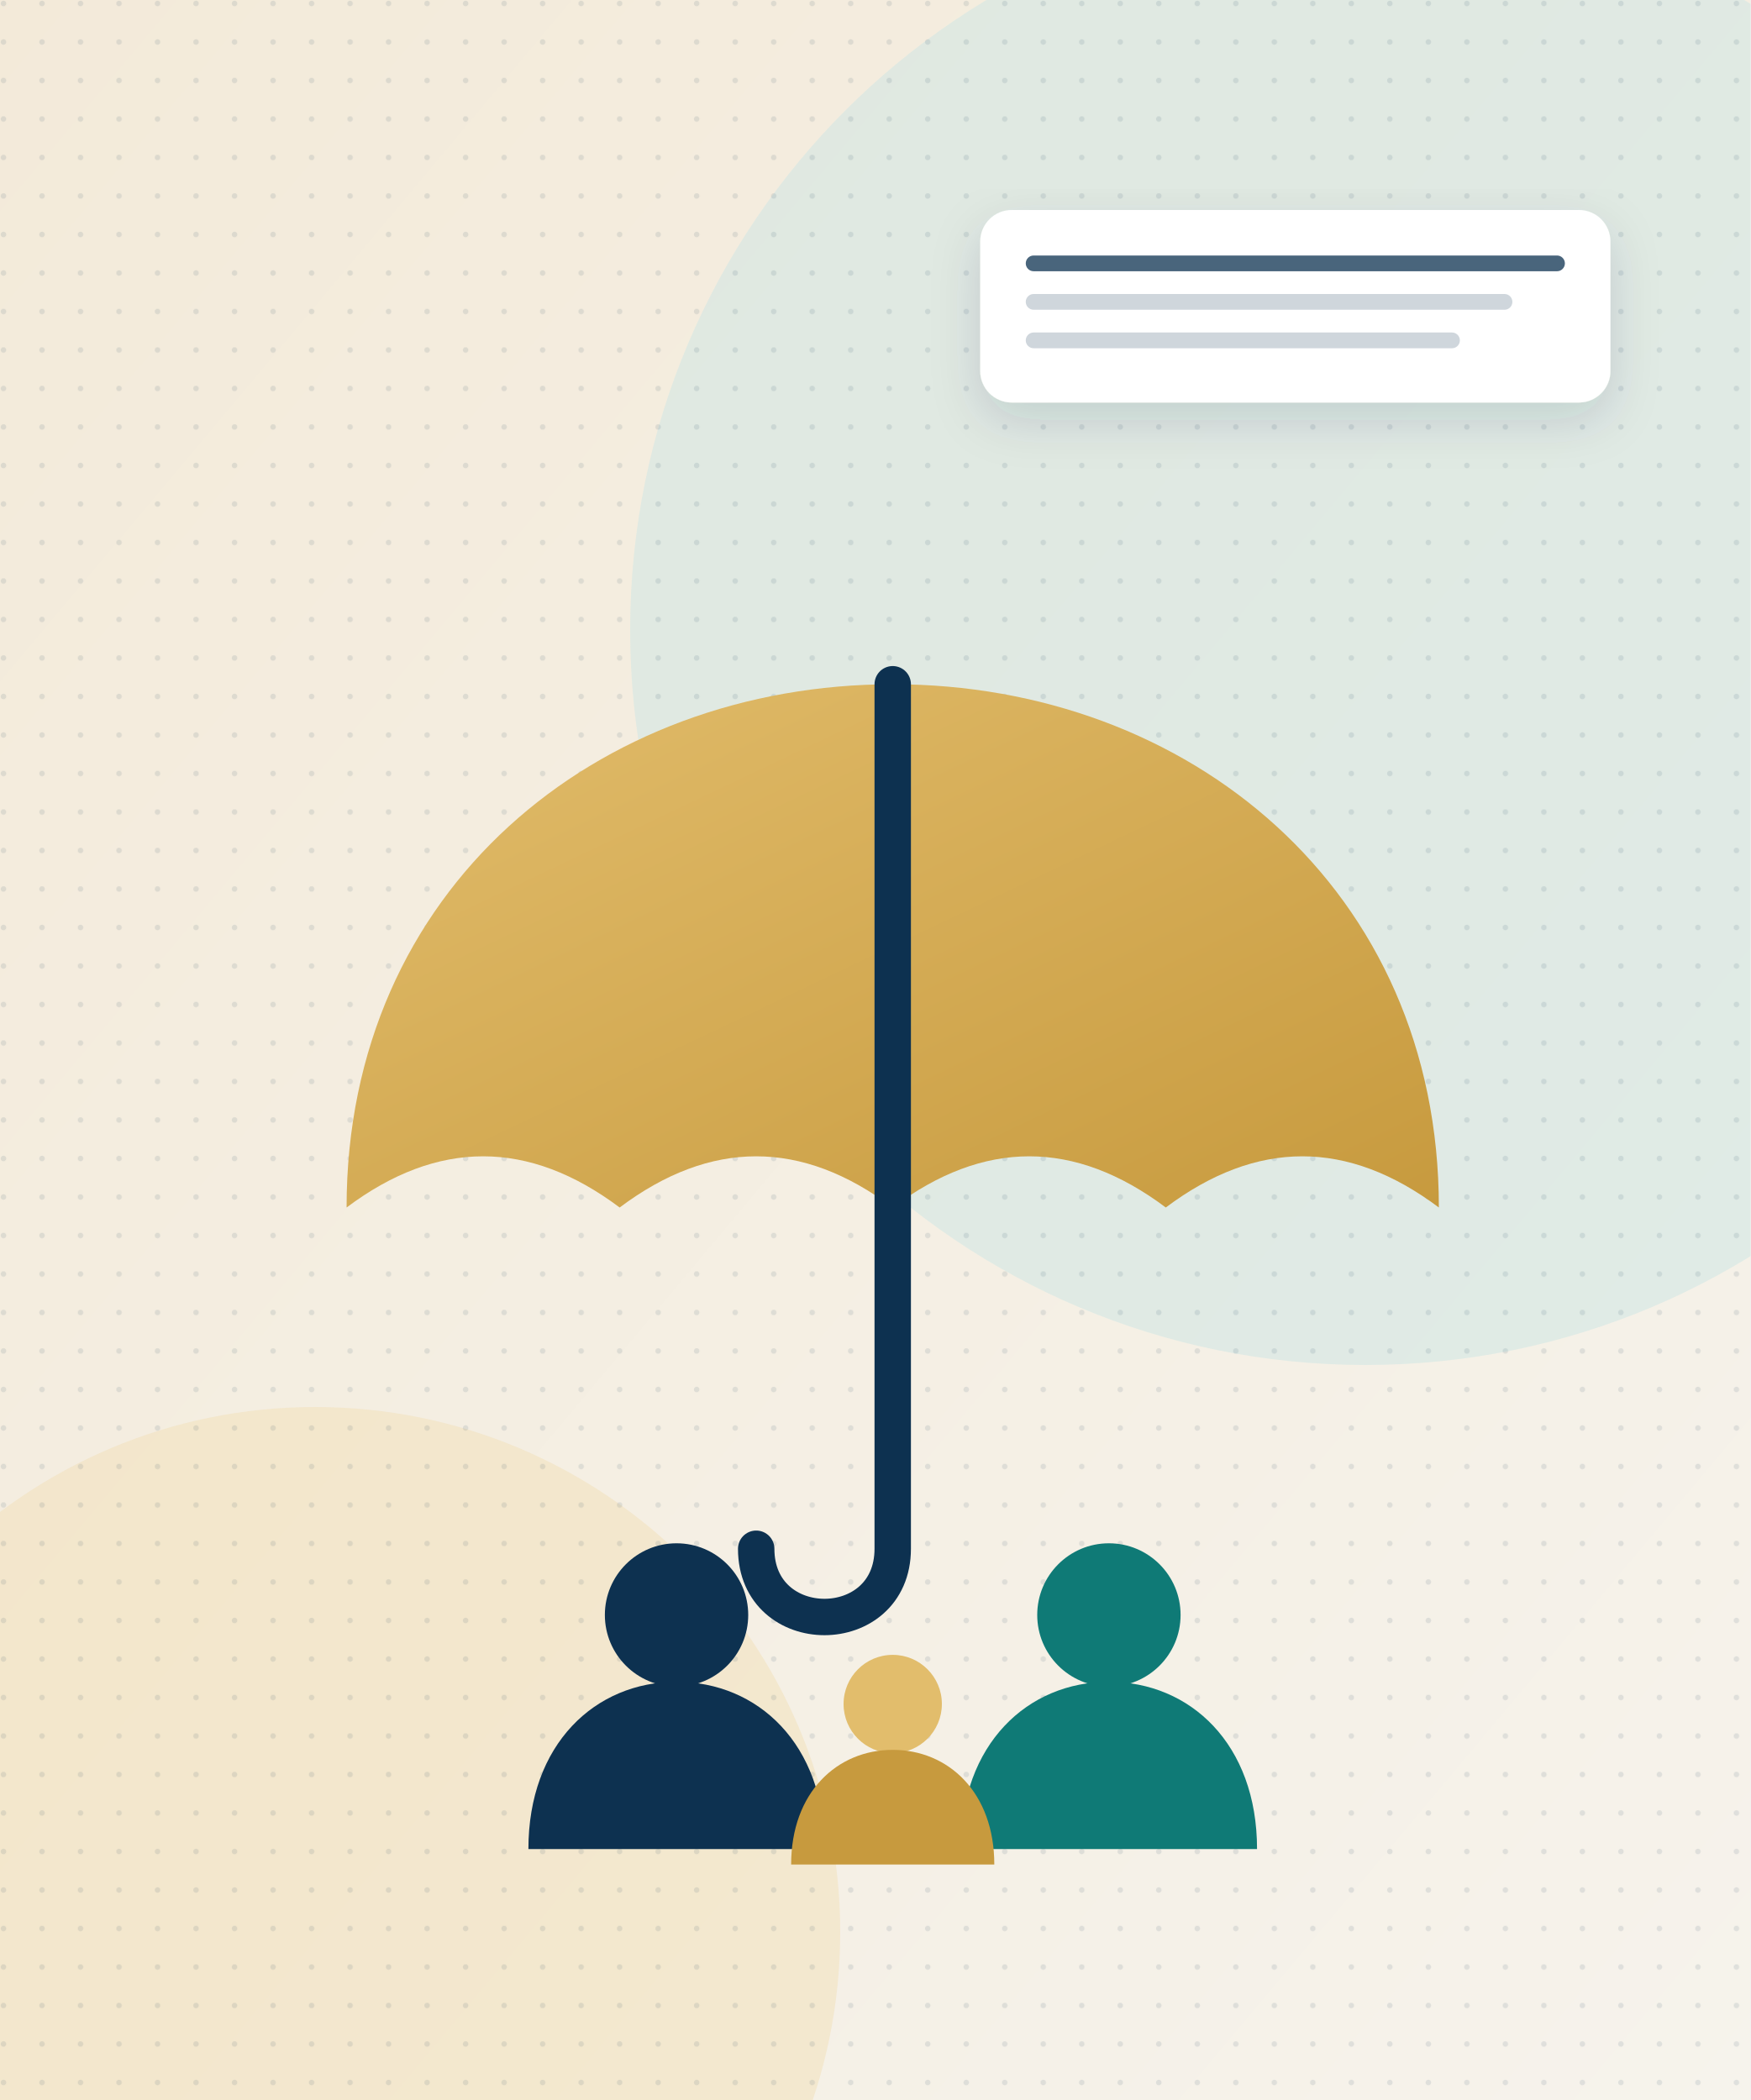
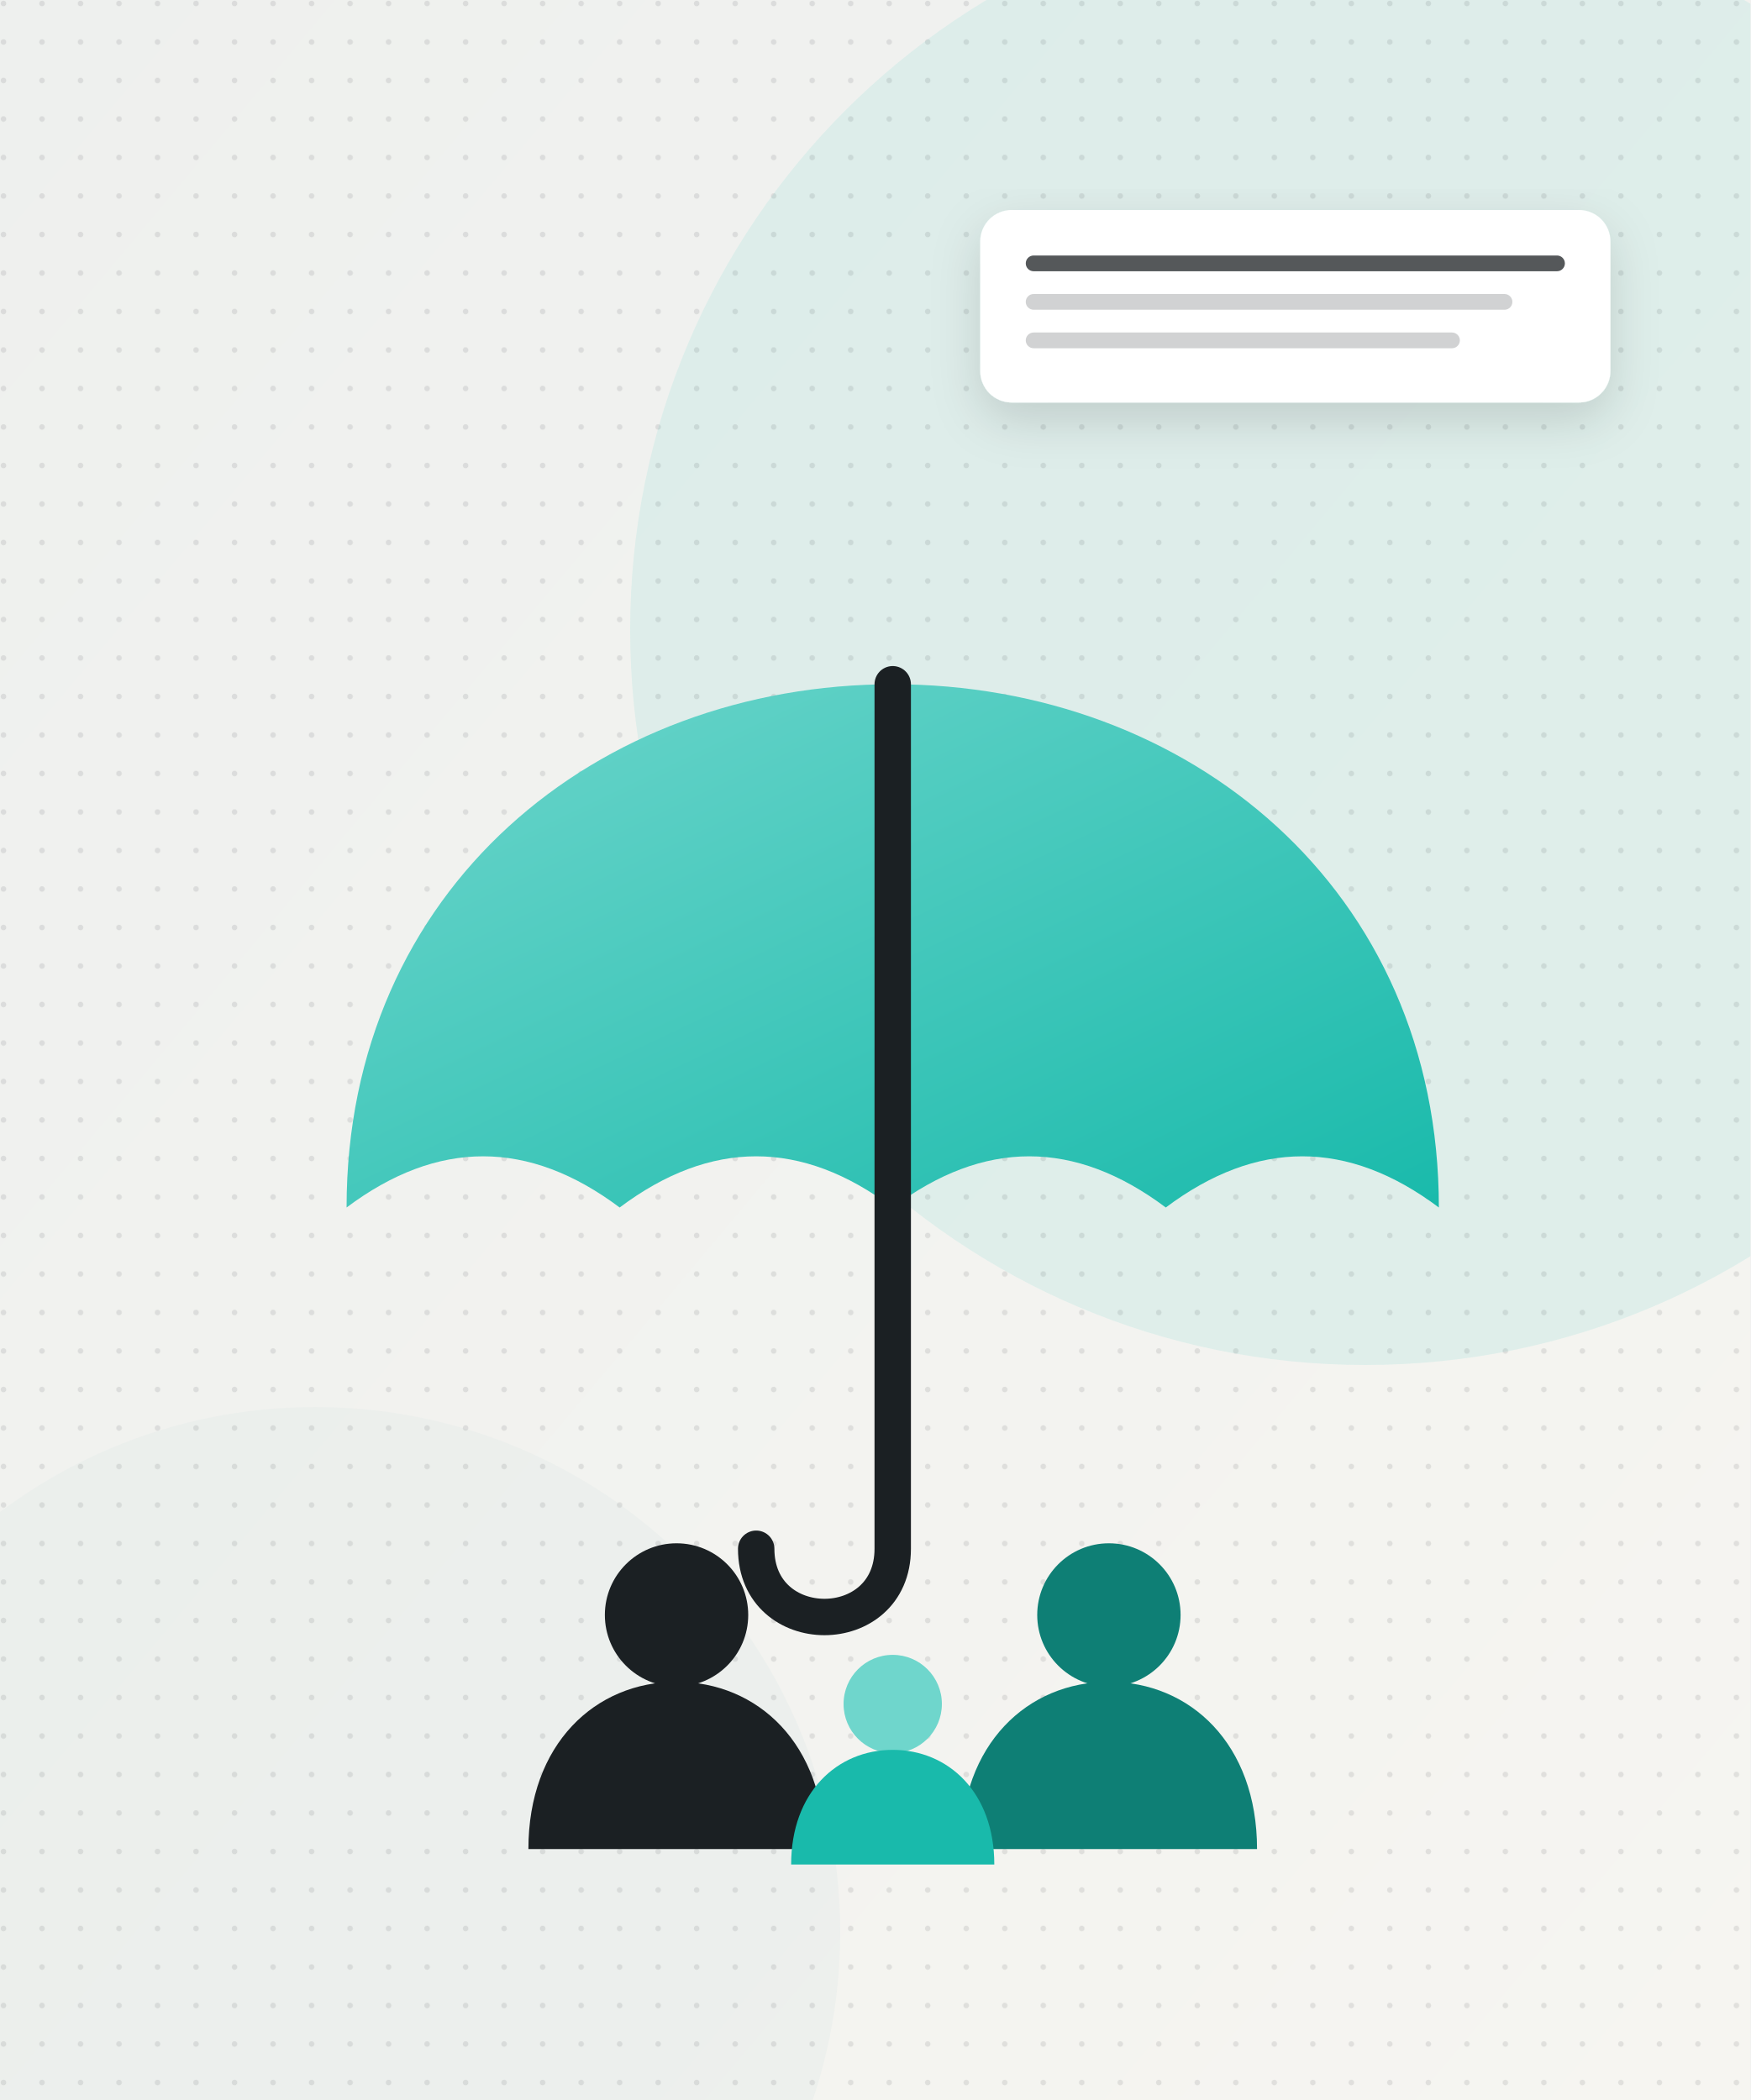
<svg xmlns="http://www.w3.org/2000/svg" viewBox="0 0 1000 1200" preserveAspectRatio="xMidYMid slice" role="img">
  <defs>
    <linearGradient id="bg" x1="0" y1="0" x2="1" y2="1">
-       <stop offset="0" stop-color="#f3ead9" />
-       <stop offset="1" stop-color="#f6f3ec" />
+       <stop offset="0" stop-color="#eef0ee" />
+       <stop offset="1" stop-color="#f6f5f1" />
    </linearGradient>
    <linearGradient id="tg" x1="0" y1="0" x2="1" y2="1">
-       <stop offset="0" stop-color="#1b9a94" />
-       <stop offset="1" stop-color="#0f7a76" />
+       <stop offset="0" stop-color="#19baab" />
+       <stop offset="1" stop-color="#0e7f75" />
    </linearGradient>
    <linearGradient id="ng" x1="0" y1="0" x2="1" y2="1">
-       <stop offset="0" stop-color="#1d4a72" />
-       <stop offset="1" stop-color="#0d3150" />
+       <stop offset="0" stop-color="#30373b" />
+       <stop offset="1" stop-color="#1b2023" />
    </linearGradient>
    <linearGradient id="gg" x1="0" y1="0" x2="1" y2="1">
-       <stop offset="0" stop-color="#e2bd6c" />
-       <stop offset="1" stop-color="#c79a3e" />
+       <stop offset="0" stop-color="#6fd6cc" />
+       <stop offset="1" stop-color="#19baab" />
    </linearGradient>
    <pattern id="dots" width="22" height="22" patternUnits="userSpaceOnUse">
-       <circle cx="2" cy="2" r="1.6" fill="#0d3150" opacity=".14" />
+       <circle cx="2" cy="2" r="1.6" fill="#1b2023" opacity=".14" />
    </pattern>
    <filter id="sh" x="-20%" y="-20%" width="140%" height="160%">
-       <feDropShadow dx="0" dy="10" stdDeviation="14" flood-color="#0d3150" flood-opacity=".14" />
+       <feDropShadow dx="0" dy="10" stdDeviation="14" flood-color="#1b2023" flood-opacity=".14" />
    </filter>
  </defs>
  <rect width="1000" height="1200" fill="url(#bg)" />
-   <circle cx="780" cy="360" r="420" fill="#cfe6e4" opacity=".55" />
-   <circle cx="180" cy="1104" r="300" fill="#f1dfb8" opacity=".5" />
+   <circle cx="780" cy="360" r="420" fill="#cdeae6" opacity=".55" />
+   <circle cx="180" cy="1104" r="300" fill="#e6ecea" opacity=".5" />
  <rect width="1000" height="1200" fill="url(#dots)" opacity=".7" />
  <g transform="translate(120 300) scale(1.3)">
    <path d="M60 300C60 160 170 70 300 70s240 90 240 230c-40-30-80-30-120 0-40-30-80-30-120 0-40-30-80-30-120 0-40-30-80-30-120 0z" fill="url(#gg)" />
-     <path d="M300 70v380c0 40-60 40-60 0" fill="none" stroke="#0d3150" stroke-width="16" stroke-linecap="round" />
+     <path d="M300 70v380c0 40-60 40-60 0" fill="none" stroke="#1b2023" stroke-width="16" stroke-linecap="round" />
    <g transform="translate(205 540) scale(1.05)">
-       <circle cx="0" cy="-58" r="30" fill="#0d3150" />
-       <path d="M-62 40c0-44 28-70 62-70s62 26 62 70z" fill="#0d3150" />
+       <circle cx="0" cy="-58" r="30" fill="#1b2023" />
+       <path d="M-62 40c0-44 28-70 62-70s62 26 62 70z" fill="#1b2023" />
    </g>
    <g transform="translate(395 540) scale(1.05)">
-       <circle cx="0" cy="-58" r="30" fill="#0f7a76" />
-       <path d="M-62 40c0-44 28-70 62-70s62 26 62 70z" fill="#0f7a76" />
+       <circle cx="0" cy="-58" r="30" fill="#0e7f75" />
+       <path d="M-62 40c0-44 28-70 62-70s62 26 62 70z" fill="#0e7f75" />
    </g>
    <g transform="translate(300 560) scale(0.72)">
-       <circle cx="0" cy="-58" r="30" fill="#e2bd6c" />
-       <path d="M-62 40c0-44 28-70 62-70s62 26 62 70z" fill="#c79a3e" />
+       <circle cx="0" cy="-58" r="30" fill="#6fd6cc" />
+       <path d="M-62 40c0-44 28-70 62-70s62 26 62 70z" fill="#19baab" />
    </g>
  </g>
  <g transform="translate(560 120)" filter="url(#sh)">
    <rect width="360" height="110" rx="18" fill="#ffffff" />
-     <rect x="26" y="26" width="308" height="9" rx="4.5" fill="#0d3150" opacity="0.75" />
-     <rect x="26" y="48" width="278" height="9" rx="4.5" fill="#0d3150" opacity="0.2" />
-     <rect x="26" y="70" width="248" height="9" rx="4.5" fill="#0d3150" opacity="0.2" />
+     <rect x="26" y="26" width="308" height="9" rx="4.5" fill="#1b2023" opacity="0.75" />
+     <rect x="26" y="48" width="278" height="9" rx="4.5" fill="#1b2023" opacity="0.2" />
+     <rect x="26" y="70" width="248" height="9" rx="4.5" fill="#1b2023" opacity="0.2" />
  </g>
</svg>
